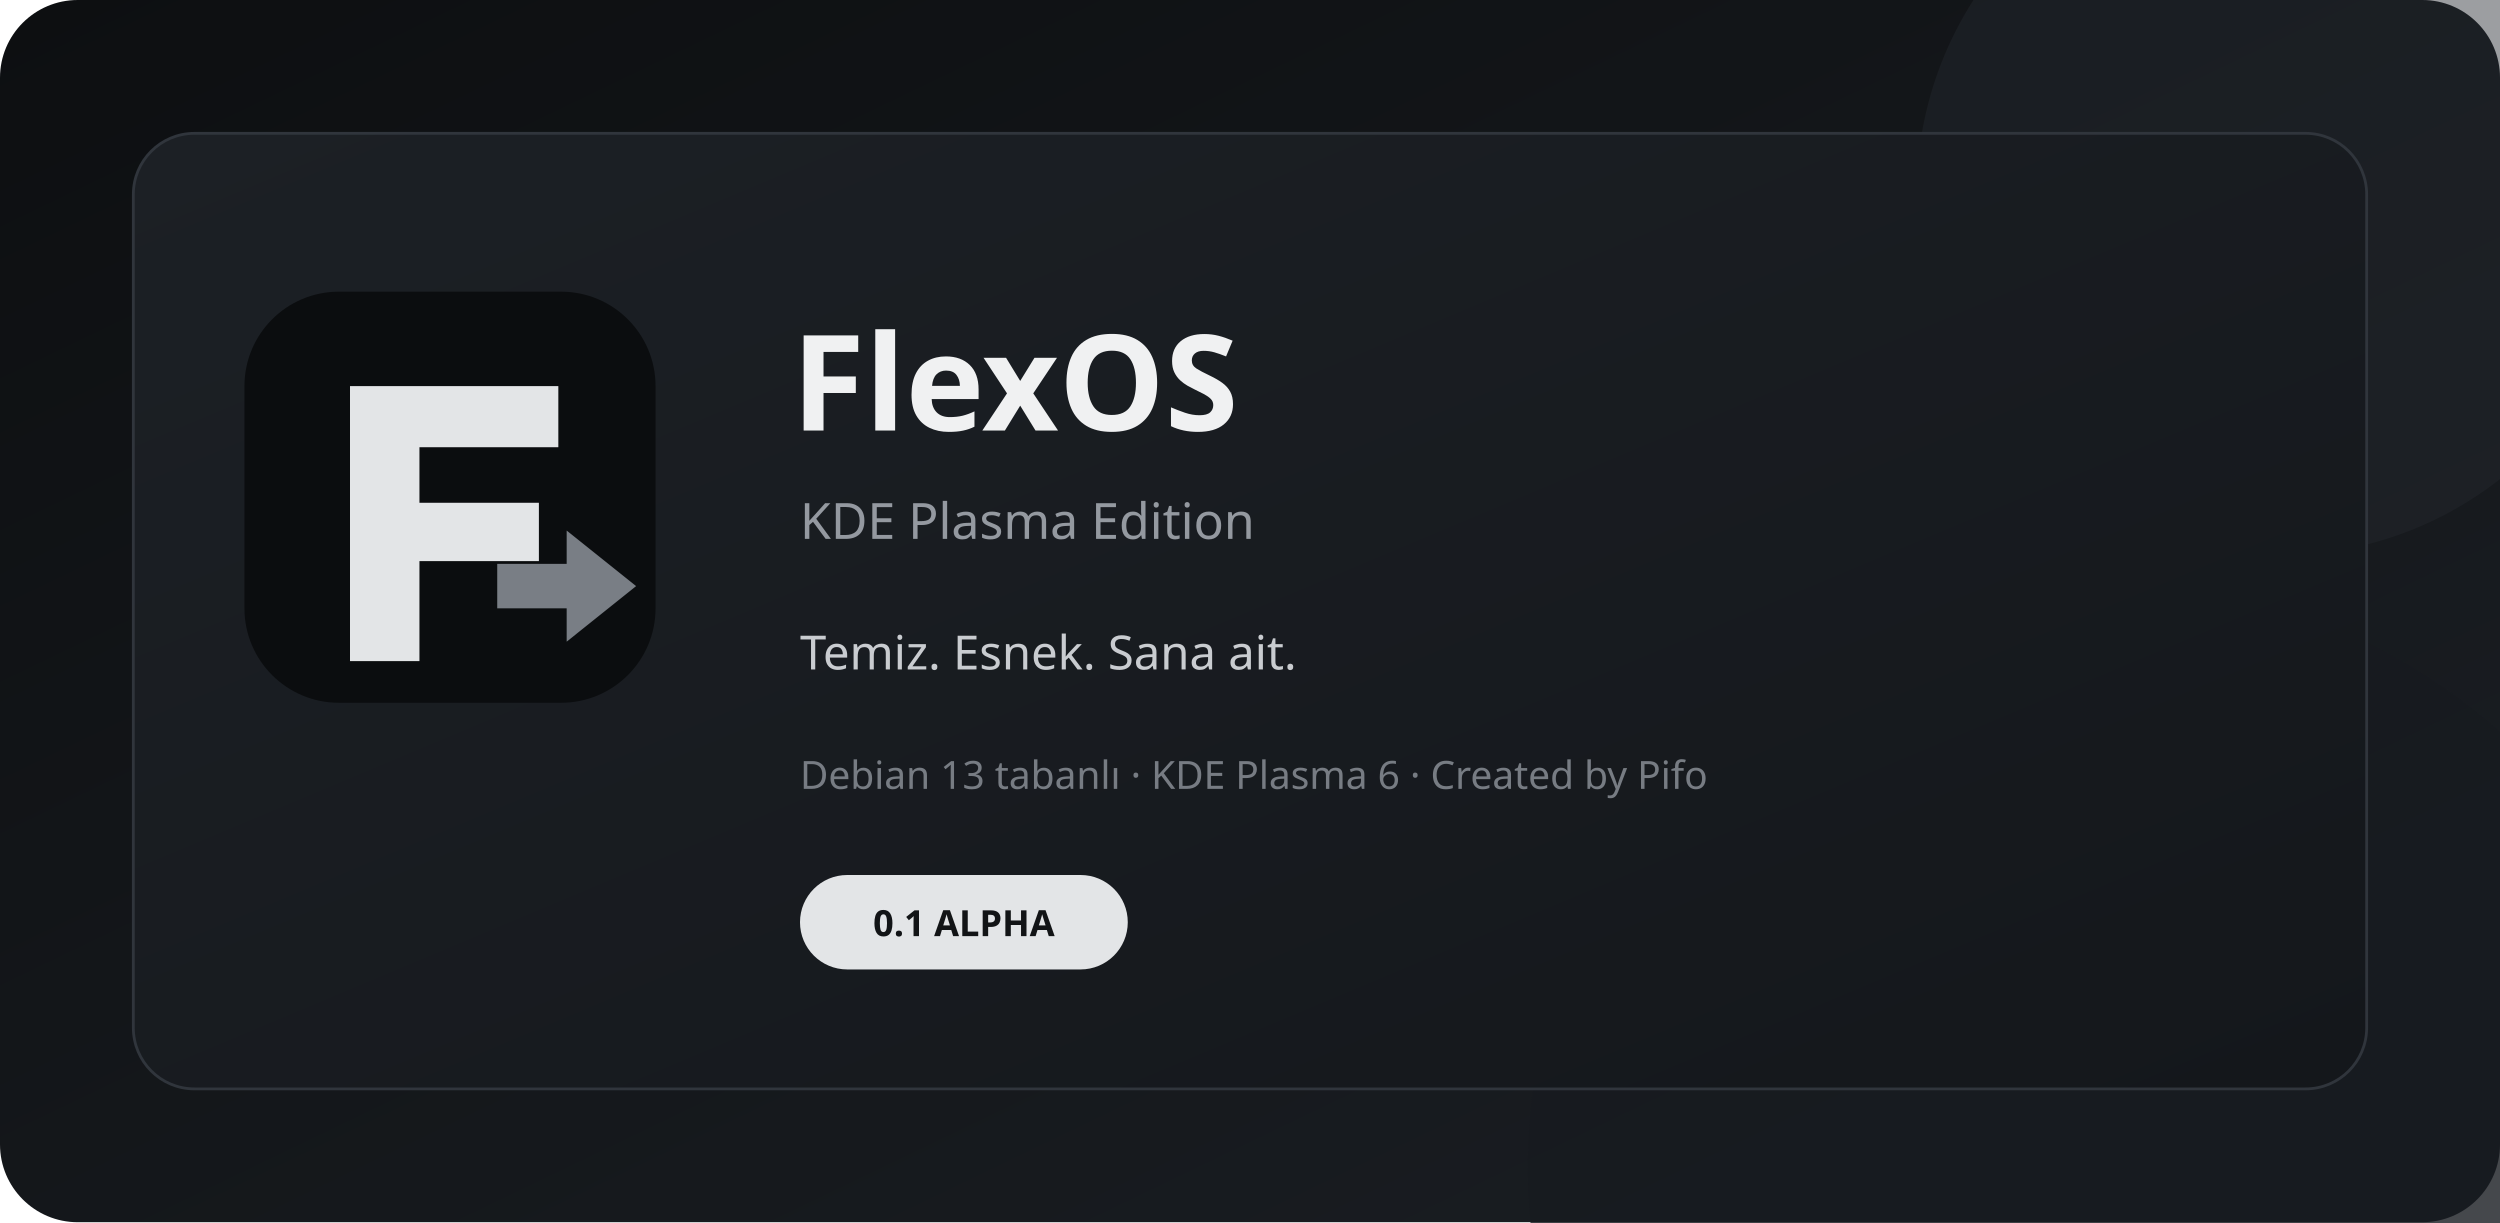
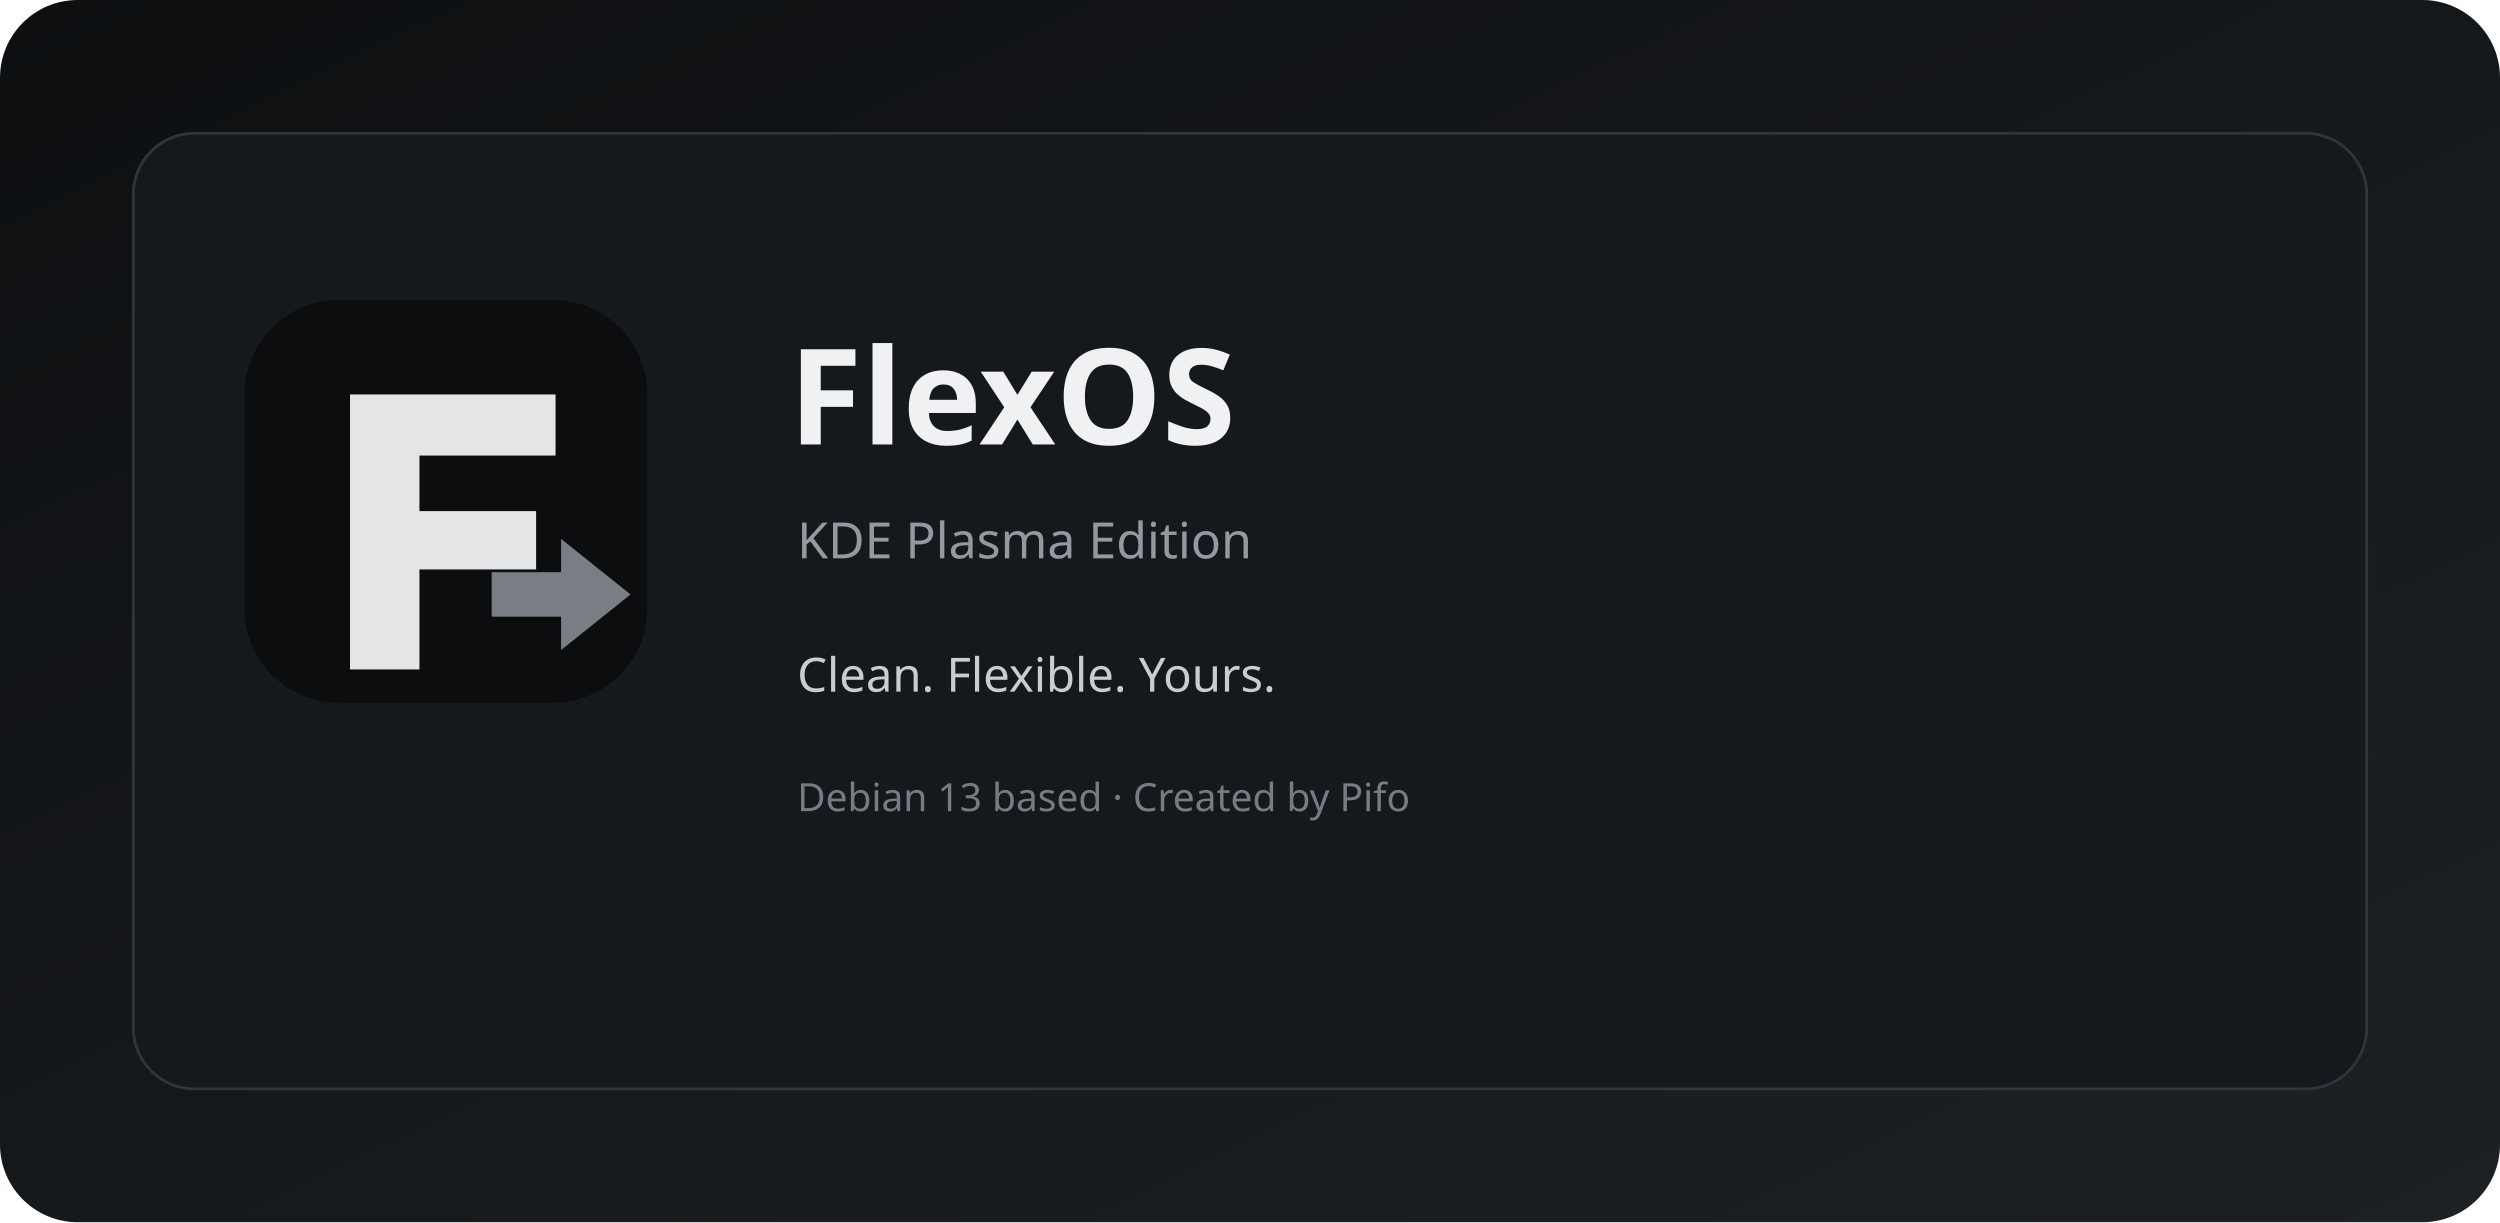
<svg xmlns="http://www.w3.org/2000/svg" width="900" height="440" viewBox="0 0 900 440">
  <defs>
-     <linearGradient id="bg" x1="0" y1="0" x2="1" y2="1">
+     <linearGradient id="g" x1="0" y1="0" x2="1" y2="1">
      <stop stop-color="#0d0f11" />
-       <stop offset="1" stop-color="#1b1f24" />
-     </linearGradient>
-     <linearGradient id="card" x1="0" y1="0" x2="1" y2="1">
-       <stop stop-color="#1c2025" />
-       <stop offset="1" stop-color="#14171b" />
+       <stop offset="1" stop-color="#1d2126" />
    </linearGradient>
  </defs>
-   <rect width="900" height="440" rx="28" fill="url(#bg)" />
-   <circle cx="820" cy="70" r="130" fill="#24282e" opacity=".45" />
-   <circle cx="760" cy="420" r="210" fill="#171a1f" opacity=".8" />
-   <rect x="48" y="48" width="804" height="344" rx="22" fill="url(#card)" stroke="#30353c" />
-   <g transform="translate(88 105)">
-     <rect width="148" height="148" rx="34" fill="#0b0d0f" />
-     <path d="M38 34h75v22H63v20h43v21H63v36H38z" fill="#e3e5e7" />
-     <path d="M94 98h22V86l25 20-25 20v-12H91v-16z" fill="#797e85" />
-   </g>
-   <text x="285" y="155" font-family="sans-serif" font-size="48" font-weight="700" fill="#f0f1f2">FlexOS</text>
-   <text x="288" y="194" font-family="sans-serif" font-size="18" fill="#9499a0">KDE Plasma Edition</text>
-   <text x="288" y="241" font-family="sans-serif" font-size="17" fill="#c9ccd0">Temiz. Esnek. Sana ait.</text>
-   <text x="288" y="284" font-family="sans-serif" font-size="14" fill="#777c83">Debian 13 tabanlı · KDE Plasma 6 · Created by Pifo</text>
-   <rect x="288" y="315" width="118" height="34" rx="17" fill="#e3e5e7" />
-   <text x="347" y="337" text-anchor="middle" font-family="sans-serif" font-size="13" font-weight="600" fill="#121416">0.1 ALPHA</text>
+   <rect width="900" height="440" rx="28" fill="url(#g)" />
+   <rect x="48" y="48" width="804" height="344" rx="22" fill="#15181c" stroke="#30353c" />
+   <rect x="88" y="108" width="145" height="145" rx="34" fill="#0b0d0f" />
+   <path d="M126 142h74v22h-49v20h42v21h-42v36h-25z" fill="#e3e5e7" />
+   <path d="M181 206h21v-12l25 20-25 20v-12h-25v-16z" fill="#797e85" />
+   <text x="284" y="160" font-family="sans-serif" font-size="48" font-weight="700" fill="#f0f1f2">FlexOS</text>
+   <text x="287" y="201" font-family="sans-serif" font-size="18" fill="#9499a0">KDE Plasma Edition</text>
+   <text x="287" y="249" font-family="sans-serif" font-size="17" fill="#c9ccd0">Clean. Flexible. Yours.</text>
+   <text x="287" y="292" font-family="sans-serif" font-size="14" fill="#777c83">Debian 13 based · Created by Pifo</text>
</svg>
